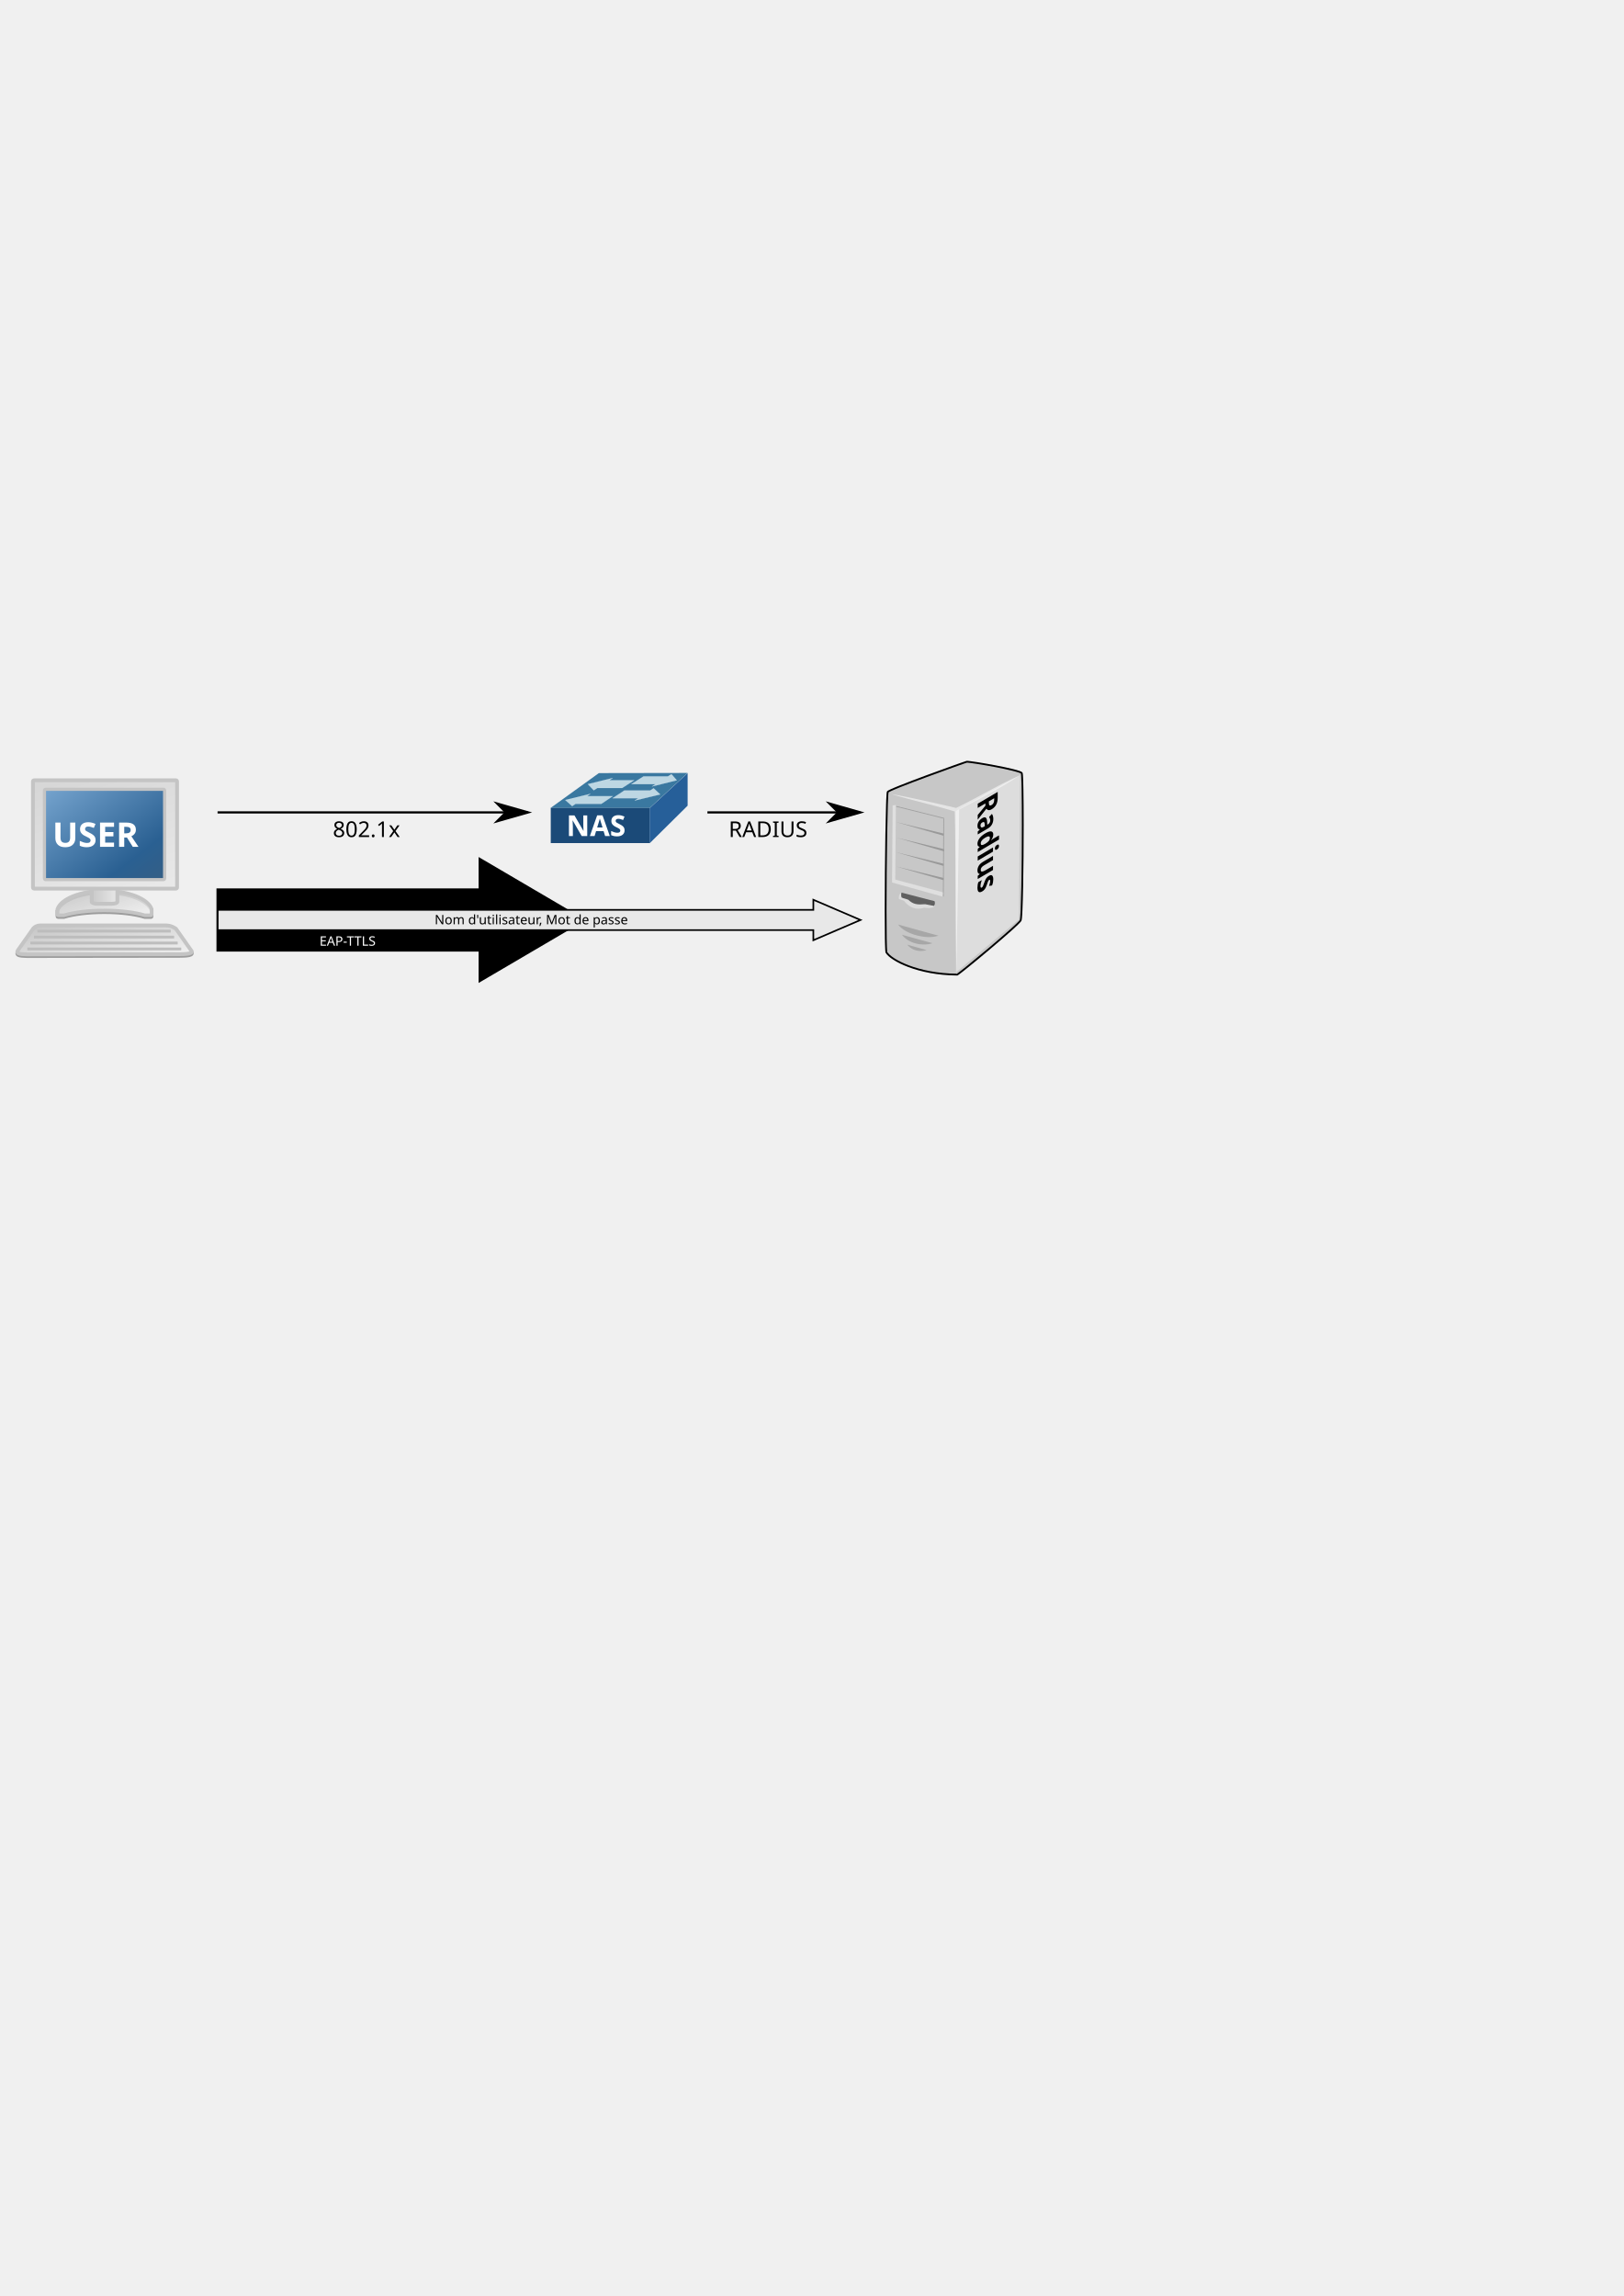
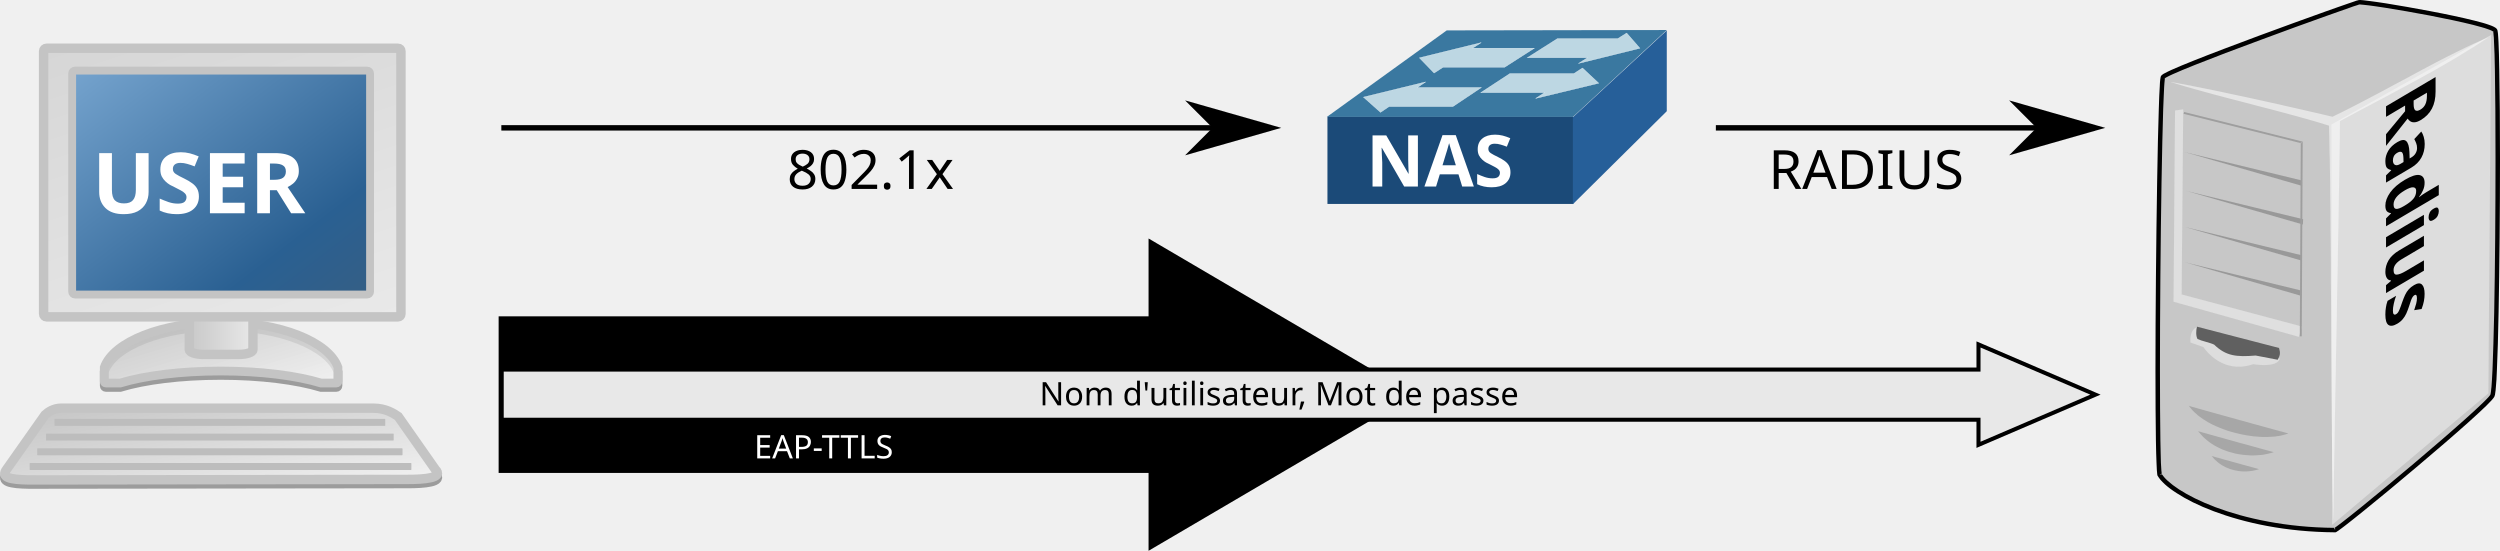
- <svg xmlns="http://www.w3.org/2000/svg" xmlns:xlink="http://www.w3.org/1999/xlink" width="744.094" height="1052.362" id="svg2" version="1.1">
+ <svg xmlns="http://www.w3.org/2000/svg" xmlns:xlink="http://www.w3.org/1999/xlink" width="462.087" height="101.805" id="svg2" version="1.1">
  <defs id="defs4">
-     <marker orient="auto" refY="0.0" refX="0.0" id="Arrow1Lend" style="overflow:visible;">
-       <path id="path4148" d="M 0.0,0.0 L 5.0,-5.0 L -12.5,0.0 L 5.0,5.0 L 0.0,0.0 z " style="fill-rule:evenodd;stroke:#000000;stroke-width:1.0pt;" transform="scale(0.8) rotate(180) translate(12.5,0)" />
+     <marker orient="auto" refY="0" refX="0" id="Arrow1Lend" style="overflow:visible">
+       <path id="path4148" d="M 0,0 5,-5 -12.5,0 5,5 0,0 z" style="fill-rule:evenodd;stroke:#000000;stroke-width:1pt" transform="matrix(-0.8,0,0,-0.8,-10,0)" />
    </marker>
    <linearGradient xlink:href="#linearGradient893-2-7-3-5" id="linearGradient81116" gradientUnits="userSpaceOnUse" gradientTransform="scale(1.808444,0.5529615)" x1="227.748" y1="811.936" x2="387.836" y2="965.655" />
    <linearGradient id="linearGradient893-2-7-3-5">
      <stop style="stop-color:#c3c3c3;stop-opacity:1;" offset="0" id="stop895-5-1-8-0" />
      <stop style="stop-color:#f2f2f2;stop-opacity:1;" offset="1" id="stop896-5-8-4-3" />
    </linearGradient>
    <linearGradient xlink:href="#linearGradient893-2-7-3-5" id="linearGradient9212" gradientUnits="userSpaceOnUse" gradientTransform="scale(1.864642,0.536296)" x1="220.883" y1="846.917" x2="376.147" y2="996.003" />
    <linearGradient id="linearGradient3893">
      <stop style="stop-color:#c3c3c3;stop-opacity:1;" offset="0" id="stop3895" />
      <stop style="stop-color:#f2f2f2;stop-opacity:1;" offset="1" id="stop3897" />
    </linearGradient>
    <linearGradient xlink:href="#linearGradient893-2-7-3-5" id="linearGradient9214" gradientUnits="userSpaceOnUse" gradientTransform="scale(1.864642,0.536296)" x1="220.883" y1="836.941" x2="376.147" y2="986.026" />
    <linearGradient id="linearGradient3900">
      <stop style="stop-color:#c3c3c3;stop-opacity:1;" offset="0" id="stop3902" />
      <stop style="stop-color:#f2f2f2;stop-opacity:1;" offset="1" id="stop3904" />
    </linearGradient>
    <linearGradient xlink:href="#linearGradient893-2-7-3-5" id="linearGradient9218" gradientUnits="userSpaceOnUse" gradientTransform="matrix(0.2722715,0,0,0.2578966,551.4618,534.8895)" x1="495.778" y1="475.921" x2="601.784" y2="475.921" />
    <linearGradient id="linearGradient3907">
      <stop style="stop-color:#c3c3c3;stop-opacity:1;" offset="0" id="stop3909" />
      <stop style="stop-color:#f2f2f2;stop-opacity:1;" offset="1" id="stop3911" />
    </linearGradient>
    <linearGradient xlink:href="#linearGradient893-2-7-3-5" id="linearGradient9220" gradientUnits="userSpaceOnUse" gradientTransform="matrix(0.2328866,0,0,0.1727978,586.2605,563.3081)" spreadMethod="pad" x1="199.173" y1="-572.326" x2="814.029" y2="791.992" />
    <linearGradient id="linearGradient3914">
      <stop style="stop-color:#c3c3c3;stop-opacity:1;" offset="0" id="stop3916" />
      <stop style="stop-color:#f2f2f2;stop-opacity:1;" offset="1" id="stop3918" />
    </linearGradient>
    <linearGradient xlink:href="#linearGradient1133-5-3-9-8" id="linearGradient9222" gradientUnits="userSpaceOnUse" gradientTransform="matrix(0.3043344,0,0,0.2307259,551.4618,534.8895)" x1="304.533" y1="106.106" x2="677.396" y2="474.973" />
    <linearGradient id="linearGradient1133-5-3-9-8">
      <stop style="stop-color:#8bb7df;stop-opacity:1;" offset="0" id="stop1134-3-3-36-8" />
      <stop style="stop-color:#2a6092;stop-opacity:1;" offset="0.762" id="stop1136-10-2-2-7" />
      <stop style="stop-color:#375e82;stop-opacity:1;" offset="1" id="stop1135-2-7-14-4" />
    </linearGradient>
    <linearGradient xlink:href="#linearGradient893-2-7-3-5" id="linearGradient9224" gradientUnits="userSpaceOnUse" gradientTransform="scale(2.334123,0.4284265)" x1="135.369" y1="1242.283" x2="336.232" y2="1440.994" />
    <linearGradient id="linearGradient3926">
      <stop style="stop-color:#c3c3c3;stop-opacity:1;" offset="0" id="stop3928" />
      <stop style="stop-color:#f2f2f2;stop-opacity:1;" offset="1" id="stop3930" />
    </linearGradient>
    <linearGradient xlink:href="#linearGradient893-2-7-3-5" id="linearGradient9226" gradientUnits="userSpaceOnUse" gradientTransform="scale(2.334123,0.4284265)" x1="134.64" y1="1231.326" x2="335.503" y2="1430.037" />
    <linearGradient id="linearGradient3933">
      <stop style="stop-color:#c3c3c3;stop-opacity:1;" offset="0" id="stop3935" />
      <stop style="stop-color:#f2f2f2;stop-opacity:1;" offset="1" id="stop3937" />
    </linearGradient>
    <marker orient="auto" refY="0" refX="0" id="Arrow1Lend-2" style="overflow:visible">
      <path id="path4148-1" d="M 0,0 5,-5 -12.5,0 5,5 0,0 z" style="fill-rule:evenodd;stroke:#000000;stroke-width:1pt" transform="matrix(-0.8,0,0,-0.8,-10,0)" />
    </marker>
  </defs>
-   <g id="layer1">
+   <g id="layer1" transform="translate(-7.037604,-348.7267)">
    <g id="g9053" transform="matrix(1.299294,0,0,1.299294,230.7689,-3865.17)">
      <g transform="matrix(0.4758111,0,0,0.4758111,-473.5105,2977.145)" id="g9579-10-6-5-6">
        <g id="g1755-8-3-4-15" style="fill:url(#linearGradient81116)" transform="matrix(0.2459388,0,0,0.2459388,562.0941,544.2607)">
          <path d="m 558.186,457.584 c -71.503,0 -130.854,23.845 -142.05,55.045 l 0,17.15 c -1e-5,1.08 0.87,1.95 1.95,1.95 l 17.516,0 c 29.461,-8.917 73.164,-14.59 122.024,-14.59 48.859,0 92.562,5.673 122.024,14.59 l 18.649,0 c 1.08,0 1.95,-0.87 1.95,-1.95 l 0,-17.15 C 689.052,481.429 629.689,457.584 558.186,457.584 z" id="rect1099-0-2-4-25" style="fill:url(#linearGradient9212);fill-opacity:0.75;fill-rule:evenodd;stroke:#9c9c9c;stroke-width:10.625;stroke-linecap:butt;stroke-linejoin:miter;stroke-miterlimit:4;stroke-opacity:1" />
          <path d="m 558.186,452.234 c -71.503,0 -130.854,23.845 -142.05,55.045 l 0,17.15 c -1e-5,1.08 0.87,1.95 1.95,1.95 l 17.516,0 c 29.461,-8.917 73.164,-14.59 122.024,-14.59 48.859,0 92.562,5.673 122.024,14.59 l 18.649,0 c 1.08,0 1.95,-0.87 1.95,-1.95 l 0,-17.15 C 689.052,476.079 629.689,452.234 558.186,452.234 z" id="path1754-2-7-1-5" style="fill:url(#linearGradient9214);fill-opacity:0.75;fill-rule:evenodd;stroke:#c4c4c4;stroke-width:10.625;stroke-linecap:butt;stroke-linejoin:miter;stroke-miterlimit:4;stroke-opacity:1" />
        </g>
        <rect height="17.881" id="rect2215-9-0-7-6" rx="4.148" ry="1.419" style="fill:url(#linearGradient9218);fill-opacity:1;fill-rule:evenodd;stroke:#c4c4c4;stroke-width:2.815;stroke-linecap:butt;stroke-linejoin:miter;stroke-miterlimit:4;stroke-opacity:1" width="19.034" x="689.858" y="647.285" />
        <rect height="80.314" id="rect1979-55-6-8-6" rx="0.853" ry="0.853" style="fill:url(#linearGradient9220);fill-opacity:1;fill-rule:nonzero;stroke:#c4c4c4;stroke-width:2.815;stroke-linecap:butt;stroke-linejoin:miter;stroke-miterlimit:4;stroke-opacity:1" width="106.836" x="646.308" y="573.628" />
        <rect height="66.954" id="rect1980-0-6-5-9" rx="0.853" ry="0.853" style="fill:url(#linearGradient9222);fill-opacity:1;fill-rule:evenodd;stroke:#c4c4c4;stroke-width:2.348;stroke-linecap:butt;stroke-linejoin:miter;stroke-miterlimit:4;stroke-opacity:1" width="89.063" x="654.844" y="580.308" />
        <g id="g1792-4-3-9-2" transform="matrix(0.2649866,0,0,0.2649866,553.53,540.993)">
          <path d="m 369.377,533.962 c -7.809,0.177 -14.159,4.183 -17.625,7.516 l -43.419,61.575 c -6.809,9.057 3.479,11.501 25.405,11.855 l 427.217,-0.579 c 17.987,0 41.224,-1.506 31.11,-11.277 l -41.862,-59.727 c -4.759,-3.282 -14.157,-9.364 -27.656,-9.364 l -353.17,0 z" id="path2196-2-6-6-9" style="fill:url(#linearGradient9224);fill-opacity:1;fill-rule:evenodd;stroke:#9c9c9c;stroke-width:10.625;stroke-linecap:butt;stroke-linejoin:miter;stroke-miterlimit:4;stroke-opacity:1" />
          <g id="g1786-68-8-5-6" transform="translate(1.70143,0)">
            <path d="m 367.675,529.268 c -7.809,0.177 -14.159,4.183 -17.625,7.516 l -43.419,61.575 c -6.809,9.057 3.479,11.501 25.405,11.855 l 427.217,-0.579 c 17.987,0 41.224,-1.506 31.11,-11.277 l -41.862,-59.727 c -4.759,-3.282 -14.157,-9.364 -27.656,-9.364 l -353.17,0 z" id="rect1986-0-9-8-4" style="fill:url(#linearGradient9226);fill-opacity:1;fill-rule:evenodd;stroke:#c4c4c4;stroke-width:10.625;stroke-linecap:butt;stroke-linejoin:miter;stroke-miterlimit:4;stroke-opacity:1" />
            <rect height="7.877" id="rect2100-05-1-4-4" rx="0.536" ry="0.536" style="fill:#bdbdbd;fill-opacity:1;fill-rule:evenodd;stroke:none" transform="translate(-147.5737,-78.98059)" width="373.212" x="508.255" y="620.305" />
            <rect height="7.877" id="rect2102-8-1-6-3" rx="0.536" ry="0.536" style="fill:#bdbdbd;fill-opacity:1;fill-rule:evenodd;stroke:none" transform="translate(-147.5737,-78.98059)" width="392.219" x="498.751" y="636.902" />
            <rect height="7.877" id="rect2104-5-2-1-4" rx="0.536" ry="0.536" style="fill:#bdbdbd;fill-opacity:1;fill-rule:evenodd;stroke:none" transform="translate(-147.5737,-78.98059)" width="412.177" x="488.772" y="653.5" />
            <rect height="7.877" id="rect2111-8-3-22-3" rx="0.536" ry="0.536" style="fill:#bdbdbd;fill-opacity:1;fill-rule:evenodd;stroke:none" transform="translate(-147.5737,-78.98059)" width="430.709" x="480.219" y="670.097" />
          </g>
        </g>
      </g>
      <text id="text8397-1-7-3-1-4-68" y="3273.562" x="-159.102" style="font-size:34.305px;font-style:normal;font-weight:normal;line-height:125%;letter-spacing:0px;word-spacing:0px;fill:#000000;fill-opacity:1;stroke:none;font-family:Sans" xml:space="preserve">
        <tspan style="font-size:12.007px;font-weight:bold;fill:#ffffff;fill-opacity:1;-inkscape-font-specification:Sans Bold" y="3273.562" x="-159.102" id="tspan8399-1-9-3-4-14-1">USER</tspan>
      </text>
    </g>
    <g id="g7402" transform="matrix(1.103921,0,0,1.103921,38.3727,-450.1239)">
      <g transform="matrix(0.7327024,0,0,0.7327024,26.94636,267.3349)" id="g6772">
        <path style="fill:#3a78a0;fill-opacity:1;stroke:none" stroke-miterlimit="4" id="rect14624" d="m 255.089,629.728 50.275,-0.087 -21.444,19.861 -56.229,0 27.398,-19.775 0,0 z" />
        <rect style="fill:#1b4a78;fill-opacity:1;stroke:none" stroke-miterlimit="4" y="649.497" x="227.827" width="56.179" id="rect14626" height="19.888" />
        <path style="fill:#265f99;stroke:none" stroke-miterlimit="4" id="rect14628" d="m 283.911,649.58 21.459,-19.841 0,18.454 -21.459,21.248 0,-19.861 z" />
        <path style="fill:#f2fdff;fill-opacity:0.71;fill-rule:evenodd;stroke:#ffffff;stroke-width:0.061px" id="path19093" d="m 299.242,633.808 -3.042,-3.481 -2.019,1.274 -13.803,0 -6.885,4.372 13.754,0 -2.088,1.316 14.083,-3.481 z" />
        <path style="fill:#f2fdff;fill-opacity:0.71;fill-rule:evenodd;stroke:#ffffff;stroke-width:0.063px" id="path19986" d="m 289.821,641.794 -3.713,-3.481 -1.959,1.274 -14.626,0 -6.68,4.373 14.574,0 -2.027,1.316 14.432,-3.481 z" />
        <path style="fill:#f2fdff;fill-opacity:0.71;fill-rule:evenodd;stroke:#ffffff;stroke-width:0.062px" id="path19988" d="m 248.83,635.994 14.144,-3.481 -1.973,1.274 14.113,0 -6.819,4.372 -14.062,0 -2.037,1.316 -3.365,-3.481 z" />
        <path style="fill:#f2fdff;fill-opacity:0.71;fill-rule:evenodd;stroke:#ffffff;stroke-width:0.063;stroke-miterlimit:4" stroke-miterlimit="4" id="path19990" d="m 236.043,644.974 14.241,-3.481 -1.892,1.274 14.627,0 -6.542,4.373 -14.575,0 -1.953,1.316 -3.906,-3.481 z" />
      </g>
      <text id="text8397-1-7-3" y="754.88" x="200.349" style="font-size:34.305px;font-style:normal;font-weight:normal;line-height:125%;letter-spacing:0px;word-spacing:0px;fill:#000000;fill-opacity:1;stroke:none;font-family:Sans" xml:space="preserve">
        <tspan style="font-size:12.007px;font-weight:bold;fill:#ffffff;fill-opacity:1;-inkscape-font-specification:Sans Bold" y="754.88" x="200.349" id="tspan8399-1-9-3">NAS</tspan>
      </text>
    </g>
    <g id="g3307" transform="matrix(1.311057,0,0,1.311057,-119.6083,-111.3497)">
      <g transform="matrix(0.2931608,0,0,0.2931608,281.5355,308.5988)" id="layer1-3-3-8-9-3-6-8-6-5-3-5-2">
        <g class="Graphic" id="g10-3-3-7-7-1-1-1-9-7-9-7" style="visibility:visible" transform="matrix(0.04230007,0,0,0.04230007,319.3923,59.12757)">
          <g id="g12-9-5-2-9-4-5-2-7-7-2-5">
            <g style="fill:#c7c7c7;stroke:none" id="g14-6-2-5-2-1-4-6-3-23-6-7">
              <path d="m 5903,2361 c 50,82 34,3995 -31,4149 -51,122 -1703,1495 -1789,1531 -1117,-7 -1870,-414 -1995,-629 -48,-270 -7,-4433 38,-4520 40,-76 2153,-833 2227,-851 67,-15 1493,229 1550,320 z" id="path16-2-9-8-7-1-2-9-6-7-5-4" />
            </g>
            <g style="fill:#000000;stroke:none" id="g18-0-7-9-1-2-6-8-5-65-7-3">
              <path d="m 5881,2374 2,-1 -2,2 c 0,-1 -1,-1 -1,-1 0,-1 0,-1 0,-2 0,0 0,0 0,0 l 7,-3 -2,2 -5,1 5,-1 -2,2 -2,1 z m 2,-1 0,0 0,0 2,-2 0,0 0,0 2,-2 5,-2 -5,4 5,-4 1,0 -6,3 0,1 0,-1 -4,3 0,0 z m 10,-6 -1,0 1,0 -1,0 11,-6 -10,5 0,1 z m 11,-4 -11,4 0,-1 11,-3 z m 20,-15 c -2,-3 -4,-6 -7,-9 -2,-3 -5,-5 -8,-7 -5,-4 -12,-8 -20,-12 -7,-4 -15,-7 -24,-11 -9,-4 -19,-7 -30,-11 -21,-8 -47,-16 -75,-24 -29,-8 -61,-16 -95,-25 -136,-34 -313,-72 -494,-106 -181,-35 -364,-66 -511,-90 -73,-11 -138,-21 -189,-27 -25,-3 -47,-6 -65,-8 -9,-1 -17,-1 -24,-2 -4,0 -7,0 -10,-1 l -9,0 c -3,0 -5,0 -7,1 -2,0 -3,0 -4,0 -2,0 -3,0 -4,1 -2,0 -4,1 -7,2 -2,0 -5,1 -8,2 -3,1 -7,2 -11,3 -4,2 -8,3 -13,5 -10,3 -22,7 -35,12 -13,4 -28,9 -44,15 -33,11 -71,25 -115,40 -43,15 -91,32 -144,51 -209,75 -481,173 -753,274 -271,101 -542,203 -747,285 -51,21 -98,40 -140,57 -43,18 -80,34 -111,48 -16,7 -30,14 -42,20 -13,6 -24,12 -33,17 -5,2 -9,5 -13,7 -4,3 -8,5 -10,7 -4,3 -7,5 -9,7 -5,4 -7,8 -9,11 -1,2 -2,5 -4,9 0,3 -1,6 -1,9 -1,3 -1,7 -2,11 -1,4 -1,8 -2,13 0,9 -1,20 -3,32 0,13 -1,27 -2,42 -2,31 -4,69 -6,111 -2,43 -4,91 -5,144 -7,213 -14,504 -19,835 -11,662 -19,1482 -19,2144 0,308 2,583 5,791 1,52 2,100 3,143 1,43 3,82 4,115 1,34 3,62 4,85 1,12 2,22 3,30 1,5 1,9 1,13 1,3 2,7 2,10 l 1,4 2,4 c 9,15 20,30 33,46 14,16 30,32 48,49 35,32 80,66 135,101 107,70 249,142 423,207 173,65 377,124 608,167 231,43 489,70 769,72 l 6,0 5,-2 c 2,-1 4,-2 8,-4 2,-2 5,-3 8,-6 3,-2 6,-4 10,-6 4,-3 8,-6 12,-9 9,-6 19,-13 30,-22 11,-8 23,-17 37,-28 27,-20 58,-45 93,-73 35,-28 74,-59 116,-93 169,-136 385,-315 600,-497 215,-181 430,-366 593,-512 41,-37 79,-71 113,-103 34,-31 64,-59 89,-84 13,-13 24,-24 34,-35 11,-11 20,-20 28,-29 8,-9 14,-17 19,-23 3,-4 5,-8 7,-10 2,-4 4,-8 6,-11 0,-2 1,-5 2,-8 1,-3 2,-5 3,-9 1,-6 2,-13 3,-22 2,-8 3,-17 4,-28 1,-11 2,-22 3,-35 2,-25 4,-55 7,-89 1,-34 3,-72 5,-113 8,-166 14,-391 19,-648 10,-516 16,-1164 16,-1743 0,-389 -3,-747 -8,-1012 -1,-66 -2,-127 -4,-181 -1,-53 -3,-100 -5,-139 -1,-20 -2,-38 -3,-53 -1,-16 -2,-30 -3,-41 -1,-6 -1,-11 -2,-16 -1,-5 -1,-10 -2,-13 -1,-4 -1,-8 -2,-11 -1,-2 -1,-4 -2,-5 -1,-3 -2,-5 -3,-6 z m -37,21 12,-12 -12,12 0,0 z m -6,9 c 1,3 1,7 2,11 0,4 1,9 1,15 1,11 3,24 4,39 0,15 1,33 2,52 2,39 4,86 6,139 1,53 2,114 4,180 5,264 7,622 7,1011 0,578 -5,1227 -15,1742 -6,257 -12,481 -19,646 -2,42 -4,79 -6,113 -2,33 -4,63 -6,88 -1,12 -2,24 -4,34 0,10 -2,18 -3,26 -1,7 -2,14 -3,18 0,3 -1,4 -1,6 0,1 -1,2 -1,2 0,1 -1,2 -2,4 -1,1 -3,4 -4,6 -5,6 -10,13 -17,21 -7,7 -16,17 -26,27 -10,10 -21,21 -34,34 -25,24 -54,52 -88,83 -33,31 -71,66 -112,102 -163,146 -377,330 -592,512 -215,181 -431,360 -598,495 -42,34 -81,65 -116,93 -35,28 -66,52 -93,73 -13,10 -26,20 -37,28 -10,8 -20,15 -28,21 -4,3 -8,6 -12,8 -3,2 -6,4 -8,6 -2,1 -4,2 -5,3 -276,-2 -528,-29 -755,-71 -228,-42 -429,-100 -600,-164 -169,-64 -308,-134 -413,-202 -51,-33 -94,-66 -128,-97 -17,-15 -31,-30 -43,-44 -10,-12 -19,-23 -26,-34 0,-1 0,-3 0,-4 -1,-3 -1,-7 -1,-11 -1,-8 -2,-18 -3,-28 -2,-23 -3,-51 -5,-84 -1,-33 -2,-71 -3,-115 -1,-42 -2,-90 -3,-142 -3,-208 -5,-482 -5,-790 0,-662 7,-1481 18,-2143 6,-330 12,-622 19,-834 2,-53 4,-101 6,-144 2,-42 3,-79 5,-109 1,-16 2,-30 3,-42 1,-12 2,-22 3,-31 0,-4 1,-8 1,-11 1,-4 1,-6 2,-9 0,-1 0,-2 0,-2 0,-1 1,-1 2,-2 2,-1 4,-3 7,-5 4,-1 7,-4 11,-6 9,-5 19,-10 31,-16 12,-6 26,-12 41,-19 31,-14 67,-29 109,-47 42,-17 89,-37 140,-57 205,-82 475,-184 746,-284 271,-101 543,-200 752,-274 52,-19 101,-36 144,-51 43,-16 82,-29 114,-40 17,-6 31,-11 44,-16 13,-4 25,-8 35,-11 4,-2 9,-3 13,-4 4,-2 7,-3 10,-4 3,-1 5,-1 8,-2 l 3,-1 0,0 0,0 0,0 0,0 0,0 0,0 -2,-8 1,8 1,0 c 1,0 3,0 4,0 2,0 4,0 7,0 2,0 5,0 8,1 7,0 14,1 23,2 17,1 39,4 64,7 50,6 114,16 187,27 147,23 329,55 509,89 180,35 357,72 492,106 34,9 65,17 92,25 28,8 53,15 73,23 10,3 20,7 28,10 7,3 15,6 20,9 5,3 10,5 13,8 0,0 1,0 1,1 0,1 1,3 1,4 z M 4075,8017 c 1,0 1,-1 2,-1 2,0 4,0 6,0 l 0,14 -8,-13 8,13 0,11 -10,-23 c 0,0 1,-1 2,-1 z M 2110,7400 c 1,1 1,3 2,4 1,1 1,3 1,4 l -25,4 21,-11 1,-1 -1,1 1,-1 c 0,0 0,0 0,0 l 2,0 -2,0 z m 39,-4498 c 0,1 0,2 0,3 -1,0 -1,1 -2,1 l -5,-6 -17,-4 17,4 -2,-1 4,2 5,1 z m -7,-2 0,0 2,1 0,0 -2,-1 z m -16,-8 14,7 0,0 -14,-7 z m 14,7 0,0 -10,-11 10,11 z m 2217,-841 -2,-17 2,17 0,0 z m -4,-17 4,17 0,1 -4,-18 z" id="path20-2-2-0-9-4-6-5-4-9-3-9" />
            </g>
            <g style="fill:#ffffff;fill-opacity:0.541;stroke:#ffffff;stroke-opacity:0.541" id="g22-3-6-2-8-7-7-9-0-7-1-2">
              <path d="m 5822,2442 -52,22 -52,23 -52,23 -53,25 -53,25 -53,26 -53,26 -54,27 -54,27 -54,28 -55,28 -54,29 -55,29 -55,29 -111,60 -112,60 -112,60 -113,61 -114,60 -114,60 -114,59 -57,29 -57,29 -58,28 -57,28 -27,-6 -28,-7 -56,-13 -58,-14 -59,-13 -60,-14 -61,-14 -61,-14 -63,-14 -62,-14 -63,-15 -127,-28 -127,-28 -64,-14 -63,-14 -62,-13 -62,-13 -61,-13 -60,-13 -60,-13 -58,-12 -57,-12 -28,-5 -28,-6 -27,-5 -27,-6 -27,-5 -26,-5 -26,-5 -25,-6 -25,-4 -24,-5 -24,-5 -24,-4 -23,-4 -22,-5 -22,-4 -21,-3 -21,-4 -20,-4 52,16 52,16 53,16 54,15 55,16 55,15 57,16 56,15 57,16 58,15 116,31 117,30 118,31 118,31 117,30 116,31 58,15 57,16 57,15 56,16 55,15 55,16 54,15 53,16 52,16 52,16 1,60 2,61 1,61 1,63 1,64 2,64 1,65 1,66 1,67 1,67 1,68 0,69 1,69 1,70 1,70 0,71 1,71 0,72 1,72 1,73 1,146 1,147 0,149 1,149 2,299 1,300 1,149 1,148 1,147 1,146 1,73 0,72 1,72 1,71 0,71 1,71 1,69 1,70 0,68 1,68 1,67 1,67 1,66 1,65 1,65 2,63 1,63 1,62 2,61 1,60 1,-61 1,-61 0,-63 1,-63 1,-64 1,-65 1,-66 1,-67 1,-67 1,-68 1,-69 2,-69 1,-70 1,-71 1,-71 1,-72 1,-72 2,-73 1,-73 1,-73 3,-148 3,-149 2,-151 3,-151 6,-303 5,-303 3,-151 3,-150 2,-149 3,-149 1,-73 2,-73 1,-73 1,-72 1,-71 1,-72 1,-70 2,-70 1,-70 1,-68 1,-68 1,-68 1,-66 1,-66 1,-65 1,-64 1,-64 0,-62 1,-62 1,-60 110,-59 109,-59 109,-57 109,-58 108,-57 107,-58 107,-57 107,-58 105,-58 105,-58 104,-60 103,-60 51,-30 50,-31 51,-31 50,-31 50,-31 50,-32 49,-32 50,-32 z" id="path24-8-3-4-7-9-7-5-3-0-2-7" />
            </g>
            <g style="fill:#ffffff;stroke:none" id="g26-0-5-7-3-0-9-3-9-0-3-0" />
            <g style="fill:none;stroke:none" id="g28-8-0-6-5-8-0-4-5-6-2-1">
              <path d="m 5822,2442 c -549,232 -1156,606 -1768,901 -580,-138 -1417,-322 -1839,-396 543,169 1257,327 1800,496 32,1271 16,3196 48,4467 16,-1282 59,-3238 75,-4519 586,-317 1161,-601 1684,-949 z" id="path30-3-2-5-6-1-8-1-2-34-4-7" />
            </g>
            <g style="fill:#000000;fill-opacity:0.161;stroke:#ffffff;stroke-opacity:0.161" id="g32-2-4-7-7-5-3-3-0-3-8-1">
              <path d="m 2420,6628 10,14 10,13 11,13 12,13 12,12 12,12 14,12 13,12 14,12 15,11 15,11 16,11 15,11 17,10 16,10 17,11 18,9 18,10 18,9 18,8 19,9 19,8 19,8 19,8 40,15 40,14 41,12 41,11 42,10 41,9 42,8 41,6 41,6 41,3 21,2 20,1 19,1 20,0 20,0 19,0 19,-1 19,-1 18,-1 19,-1 17,-2 18,-3 17,-2 17,-3 17,-4 16,-4 15,-4 15,-4 15,-5 15,-5 -2,-1 -1,0 -5,-2 -6,-1 -7,-2 -8,-2 -10,-3 -10,-3 -12,-3 -13,-4 -14,-3 -15,-4 -16,-5 -16,-4 -18,-5 -18,-5 -19,-5 -20,-6 -20,-5 -21,-6 -22,-6 -22,-6 -22,-6 -23,-7 -24,-6 -48,-13 -49,-14 -50,-14 -50,-13 -50,-15 -50,-13 -49,-14 -49,-13 -23,-7 -24,-6 -23,-7 -22,-6 -22,-6 -21,-6 -21,-6 -20,-5 -19,-6 -19,-5 -18,-5 -17,-5 -16,-4 -15,-5 -15,-4 -13,-4 -12,-3 -12,-3 -10,-3 -9,-3 -7,-2 -7,-2 -5,-2 -2,0 -2,-1 z" id="path34-2-6-1-4-6-4-4-1-4-0-0" />
            </g>
            <g style="fill:#000000;stroke:none" id="g36-6-1-3-0-2-8-1-6-9-0-9" />
            <g style="fill:none;stroke:none" id="g38-3-5-3-7-5-5-3-3-9-4-3">
              <path d="m 2420,6628 c 201,289 833,431 1133,315 -53,-14 -1066,-293 -1133,-315 z" id="path40-1-0-3-7-4-6-9-7-7-8-8" />
            </g>
            <g style="fill:#ffffff;fill-opacity:0.388;stroke:#ffffff;stroke-opacity:0.388" id="g42-7-2-8-7-0-5-5-8-9-6-0">
              <path d="m 3454,6093 -936,-361 -9,4 -8,4 -8,4 -6,5 -6,6 -6,6 -5,7 -5,6 -4,7 -4,7 -3,7 -3,8 -3,8 -2,7 -3,15 -2,15 -2,14 0,6 0,7 0,5 0,6 0,5 0,4 0,4 1,4 0,2 0,2 0,1 0,1 146,51 0,0 1,1 1,1 1,1 1,2 2,2 1,3 3,3 2,3 3,4 3,4 3,4 4,5 4,4 4,6 5,4 10,12 10,11 13,12 13,12 14,13 15,12 17,13 17,12 19,12 19,11 21,11 22,10 11,4 11,5 12,4 12,4 13,3 12,3 13,3 13,3 13,2 13,1 14,2 14,1 14,0 15,0 15,0 15,-1 15,-2 15,-2 16,-2 16,-3 16,-4 16,-4 17,-5 17,-6 0,0 1,0 0,0 2,1 3,0 6,1 6,1 7,1 8,1 9,1 10,1 11,1 12,1 12,1 12,0 13,1 26,0 14,-1 13,-1 14,-1 13,-2 13,-2 12,-3 12,-3 12,-3 10,-5 11,-5 9,-6 8,-6 8,-8 3,-4 3,-4 3,-4 2,-4 2,-5 2,-5 z" id="path44-1-3-5-6-4-5-6-1-6-8-6" />
            </g>
            <g style="fill:#ffffff;stroke:none" id="g46-2-0-1-3-3-5-4-0-2-1-0" />
            <g style="fill:none;stroke:none" id="g48-5-5-0-1-6-2-6-9-4-2-4">
              <path d="m 3454,6093 -936,-361 c -97,34 -78,177 -78,177 l 146,51 c 0,0 204,319 566,194 0,0 269,48 302,-61 z" id="path50-4-4-8-3-2-7-7-9-8-7-9" />
            </g>
            <g style="fill:#606060;stroke:none" id="g52-9-4-7-2-2-1-7-2-4-5-6">
              <path d="m 3446,5971 c -311,-81 -622,-161 -933,-242 -12,44 -13,107 6,140 47,23 142,41 189,64 136,131 255,142 472,124 84,17 168,31 251,48 26,-51 33,-72 15,-134 z" id="path54-6-8-6-4-7-6-6-0-3-2-3" />
            </g>
            <g style="fill:none;stroke:none" id="g56-2-6-3-2-4-0-2-2-2-6-4">
              <path d="m 3446,5971 c -311,-81 -622,-161 -933,-242 -12,44 -13,107 6,140 47,23 142,41 189,64 136,131 255,142 472,124 84,17 168,31 251,48 26,-51 33,-72 15,-134 z" id="path58-9-9-5-9-3-8-1-9-4-1-2" />
            </g>
            <g style="fill:#ffffff;fill-opacity:0.4;stroke:#ffffff;stroke-opacity:0.4" id="g60-7-5-0-1-5-8-2-2-5-1-7">
              <path d="m 5856,2414 -1813,1017 7,4549 1775,-1494 31,-4072 z" id="path62-5-4-8-3-2-6-6-6-7-4-6" />
            </g>
            <g style="fill:#ffffff;stroke:none" id="g64-9-2-0-9-2-0-1-0-8-1-9" />
            <g style="fill:none;stroke:none" id="g66-0-4-4-7-5-5-9-0-4-7-9">
              <path d="m 5856,2414 -1813,1017 7,4549 1775,-1494 31,-4072 z" id="path68-2-6-1-9-7-9-9-1-6-1-9" />
            </g>
            <g style="fill:#000000;fill-opacity:0.161;stroke:#ffffff;stroke-opacity:0.161" id="g70-2-0-1-2-1-0-7-5-2-6-2">
              <path d="m 2525,6916 10,13 11,12 10,13 11,11 11,12 11,11 12,11 12,10 12,10 12,10 13,10 12,9 13,9 13,8 27,17 28,15 28,14 28,13 29,11 29,11 30,9 30,8 29,8 30,6 30,5 30,4 30,3 30,2 29,2 29,0 29,-1 27,-2 28,-2 27,-3 26,-5 25,-5 24,-6 24,-6 22,-8 -2,-1 -4,0 -4,-2 -5,-1 -6,-2 -8,-2 -8,-2 -9,-2 -10,-3 -10,-3 -11,-3 -12,-3 -13,-4 -13,-3 -14,-4 -15,-4 -15,-4 -15,-5 -16,-4 -16,-5 -17,-4 -18,-5 -35,-10 -36,-10 -38,-10 -38,-10 -38,-11 -76,-21 -37,-10 -37,-11 -36,-10 -17,-4 -17,-5 -17,-5 -16,-4 -16,-5 -15,-4 -15,-4 -14,-4 -14,-4 -13,-4 -12,-3 -11,-3 -12,-3 -10,-3 -9,-3 -8,-2 -8,-3 -7,-1 -6,-2 -5,-2 -4,-1 -3,-1 z" id="path72-3-7-3-7-6-8-0-9-0-9-9" />
            </g>
            <g style="fill:#000000;stroke:none" id="g74-2-3-5-8-1-4-2-1-3-5-4" />
            <g style="fill:none;stroke:none" id="g76-0-5-9-4-2-5-4-9-15-4-1">
              <path d="m 2525,6916 c 209,276 627,323 861,239 -39,-10 -810,-222 -861,-239 z" id="path78-5-8-3-4-7-2-2-7-5-4-3" />
            </g>
            <g style="fill:#000000;fill-opacity:0.161;stroke:#ffffff;stroke-opacity:0.161" id="g80-4-0-4-1-3-3-2-8-0-5-0">
              <path d="m 2680,7199 12,15 12,14 13,14 14,12 14,13 14,11 15,11 16,11 15,9 17,9 16,9 17,7 18,7 17,7 18,5 18,5 18,5 19,3 18,4 19,2 18,2 19,1 19,0 19,0 18,-1 19,-2 18,-2 19,-3 18,-4 18,-4 18,-5 17,-6 -1,0 -2,-1 -3,0 -4,-1 -3,-1 -5,-2 -5,-1 -6,-2 -6,-1 -6,-2 -7,-2 -8,-2 -8,-2 -8,-3 -9,-2 -9,-2 -19,-6 -20,-5 -22,-6 -22,-6 -23,-6 -23,-7 -48,-13 -48,-13 -23,-7 -23,-6 -23,-6 -21,-6 -21,-6 -19,-6 -9,-2 -9,-3 -9,-2 -8,-2 -8,-2 -7,-2 -7,-2 -6,-2 -6,-2 -5,-2 -5,-1 -5,-1 -3,-1 -3,-1 -3,-1 -2,0 z" id="path82-5-9-1-3-8-1-9-5-67-9-0" />
            </g>
            <g style="fill:#000000;stroke:none" id="g84-0-5-5-3-6-2-3-7-6-6-8" />
            <g style="fill:none;stroke:none" id="g86-2-3-0-9-2-0-9-1-1-7-7">
              <path d="m 2680,7199 c 121,163 355,213 540,149 -25,-6 -507,-139 -540,-149 z" id="path88-7-4-8-8-0-3-2-5-1-3-0" />
            </g>
            <g style="fill:#fcfcfc;fill-opacity:0.439;stroke:#ffffff;stroke-opacity:0.439" id="g90-0-7-3-0-4-4-7-2-2-8-14">
              <path d="m 2356,3259 -92,13 -17,2173 1425,399 35,-116 -1369,-365 18,-2104 z" id="path92-8-8-5-7-6-8-0-6-5-4-3" />
            </g>
            <g style="fill:#fcfcfc;stroke:none" id="g94-9-0-6-5-5-8-8-7-2-1-1" />
            <g style="fill:none;stroke:none" id="g96-3-3-5-7-2-8-2-6-3-8-5">
              <path d="m 2356,3259 -92,13 -17,2173 1425,399 35,-116 -1369,-365 18,-2104 z" id="path98-4-9-9-9-8-6-4-2-4-6-9" />
            </g>
            <g style="fill:#000000;fill-opacity:0.231;stroke:#ffffff;stroke-opacity:0.231" id="g100-4-6-9-2-0-3-1-2-1-5-0">
              <path d="m 3700,4065 -2,61 -1340,-386 1342,325 z" id="path102-6-3-0-4-6-5-3-5-0-9-7" />
            </g>
            <g style="fill:#000000;stroke:none" id="g104-1-3-7-6-0-4-9-2-6-2-5" />
            <g style="fill:#000000;fill-opacity:0.231;stroke:#ffffff;stroke-opacity:0.231" id="g106-8-9-6-8-6-0-0-4-5-6-2">
              <path d="m 3720,4507 -3,61 -1339,-386 1342,325 z" id="path108-9-5-3-7-1-2-8-5-8-2-1" />
            </g>
            <g style="fill:#000000;stroke:none" id="g110-8-0-7-7-8-6-8-1-0-6-4" />
            <g style="fill:#000000;fill-opacity:0.231;stroke:#ffffff;stroke-opacity:0.231" id="g112-2-4-6-4-0-8-7-5-1-3-0">
              <path d="m 3700,4916 -2,61 -1340,-386 1342,325 z" id="path114-0-9-1-1-5-4-7-8-2-0-7" />
            </g>
            <g style="fill:#000000;stroke:none" id="g116-5-9-5-3-5-4-6-2-7-9-1" />
            <g style="fill:#000000;fill-opacity:0.231;stroke:#ffffff;stroke-opacity:0.231" id="g118-6-2-0-6-5-0-1-7-6-9-3">
              <path d="m 3700,5318 -2,61 -1340,-387 1342,326 z" id="path120-1-8-6-0-9-2-8-7-15-1-6" />
            </g>
            <g style="fill:#000000;stroke:none" id="g122-4-6-5-6-0-3-0-6-30-0-9" />
            <g style="fill:#9e9e9e;stroke:none" id="g124-1-9-0-1-9-6-7-5-7-5-2">
              <path d="m 2361,3309 1332,333 -11,2197 11,0 11,0 11,-2205 0,-9 -8,-2 -1341,-335 -2,11 -3,10 z m 1340,335 -8,-2 0,-8 11,0 -3,10 z" id="path126-0-2-8-1-3-2-0-7-3-2-5" />
            </g>
          </g>
        </g>
      </g>
      <text transform="matrix(0,1,-1,0.5902247,0,0)" id="text3298-7-6-0-2-5-6-5-0-8" y="-432.984" x="645.913" style="font-size:9.785px;font-style:normal;font-weight:normal;line-height:125%;letter-spacing:0px;word-spacing:0px;fill:#000000;fill-opacity:1;stroke:none;font-family:Sans" xml:space="preserve">
        <tspan style="font-weight:bold;text-align:center;text-anchor:middle" y="-432.984" x="645.913" id="tspan8630-9-0-8-6">Radius</tspan>
      </text>
    </g>
    <path style="fill:none;stroke:#000000;stroke-width:1px;stroke-linecap:butt;stroke-linejoin:miter;stroke-opacity:1;marker-end:url(#Arrow1Lend)" d="m 99.703,372.358 142.209,0" id="path3371" />
    <path style="fill:none;stroke:#000000;stroke-width:1px;stroke-linecap:butt;stroke-linejoin:miter;stroke-opacity:1;marker-end:url(#Arrow1Lend)" d="m 324.188,372.358 70.034,0" id="path3371-6" />
    <text xml:space="preserve" style="font-size:40px;font-style:normal;font-weight:normal;line-height:125%;letter-spacing:0px;word-spacing:0px;fill:#000000;fill-opacity:1;stroke:none;font-family:Sans" x="152.522" y="383.653" id="text4609">
      <tspan id="tspan4611" x="152.522" y="383.653" style="font-size:10px">802.1x</tspan>
    </text>
    <text xml:space="preserve" style="font-size:40px;font-style:normal;font-weight:normal;line-height:125%;letter-spacing:0px;word-spacing:0px;fill:#000000;fill-opacity:1;stroke:none;font-family:Sans" x="333.924" y="383.653" id="text4613">
      <tspan id="tspan4615" x="333.924" y="383.653" style="font-size:10px">RADIUS</tspan>
    </text>
    <path style="fill:#000000;fill-opacity:1;stroke:#000000;stroke-width:0.75;stroke-linecap:butt;stroke-linejoin:miter;stroke-miterlimit:4;stroke-opacity:1;stroke-dasharray:none" d="m 99.578,407.566 120.128,0 0,-14.104 48.051,28.207 -48.051,28.207 0,-14.104 -120.128,0 z" id="path4738" />
    <path style="fill:#e8e8e8;fill-opacity:1;stroke:#000000;stroke-width:0.75;stroke-linecap:butt;stroke-linejoin:miter;stroke-miterlimit:4;stroke-opacity:1;stroke-dasharray:none" d="m 99.769,417.031 272.963,0 0,-4.639 21.615,9.278 -21.615,9.278 0,-4.639 -272.963,0 z" id="path4738-0" />
    <text xml:space="preserve" style="font-size:48.018px;font-style:normal;font-weight:normal;line-height:125%;letter-spacing:0px;word-spacing:0px;fill:#ffffff;fill-opacity:1;stroke:none;font-family:Sans" x="146.42" y="433.453" id="text4758">
      <tspan id="tspan4760" x="146.42" y="433.453" style="font-size:6.002px;fill:#ffffff;fill-opacity:1">EAP-TTLS</tspan>
    </text>
    <text xml:space="preserve" style="font-size:48.018px;font-style:normal;font-weight:normal;line-height:125%;letter-spacing:0px;word-spacing:0px;fill:#000000;fill-opacity:1;stroke:none;font-family:Sans" x="199.181" y="423.645" id="text4762">
      <tspan id="tspan4764" x="199.181" y="423.645" style="font-size:6.002px">Nom d'utilisateur, Mot de passe</tspan>
    </text>
  </g>
</svg>
